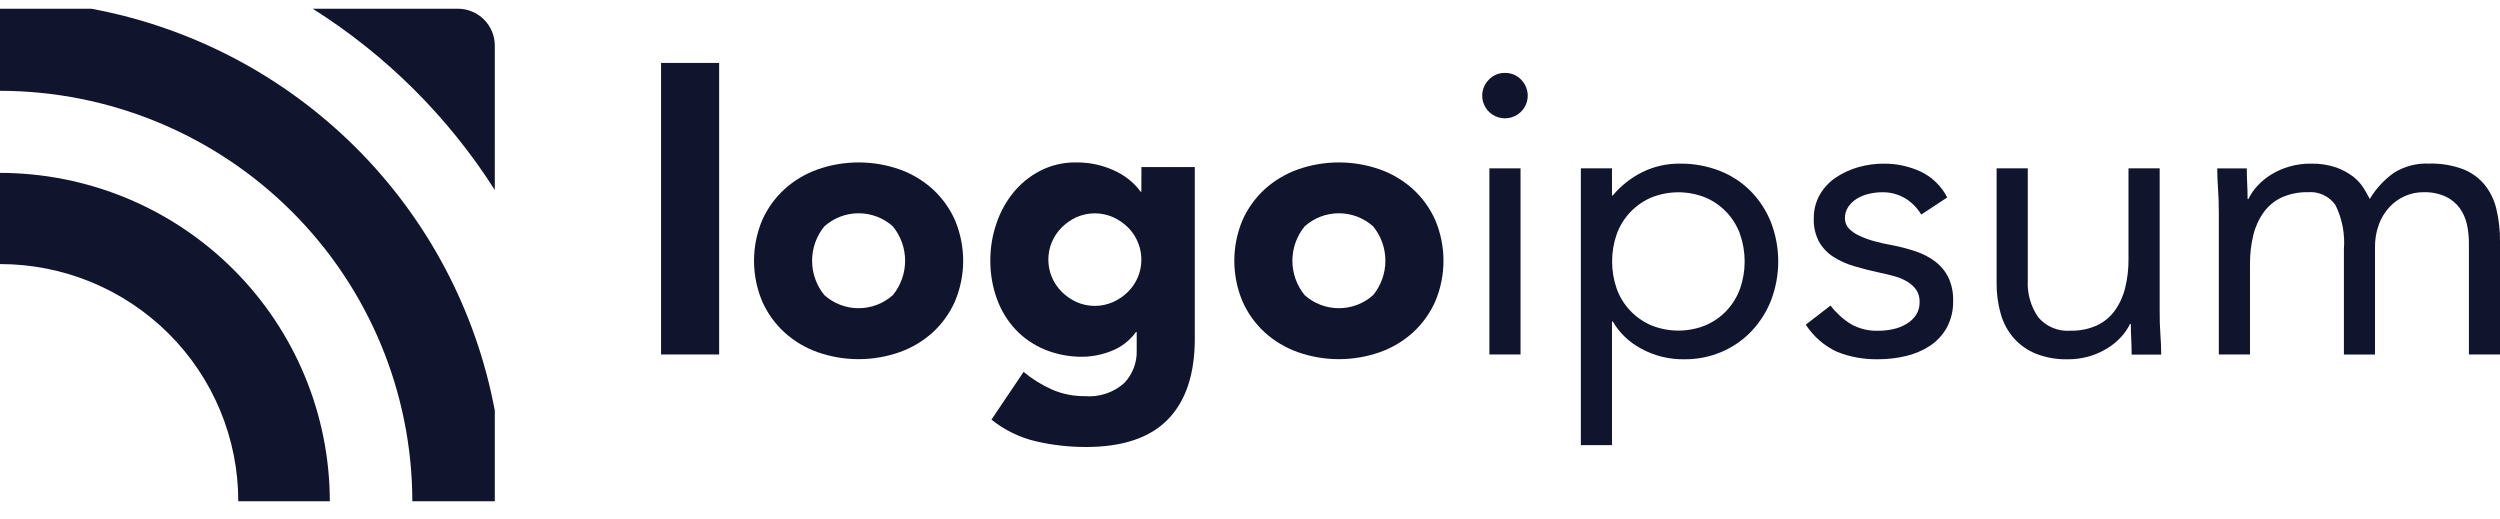
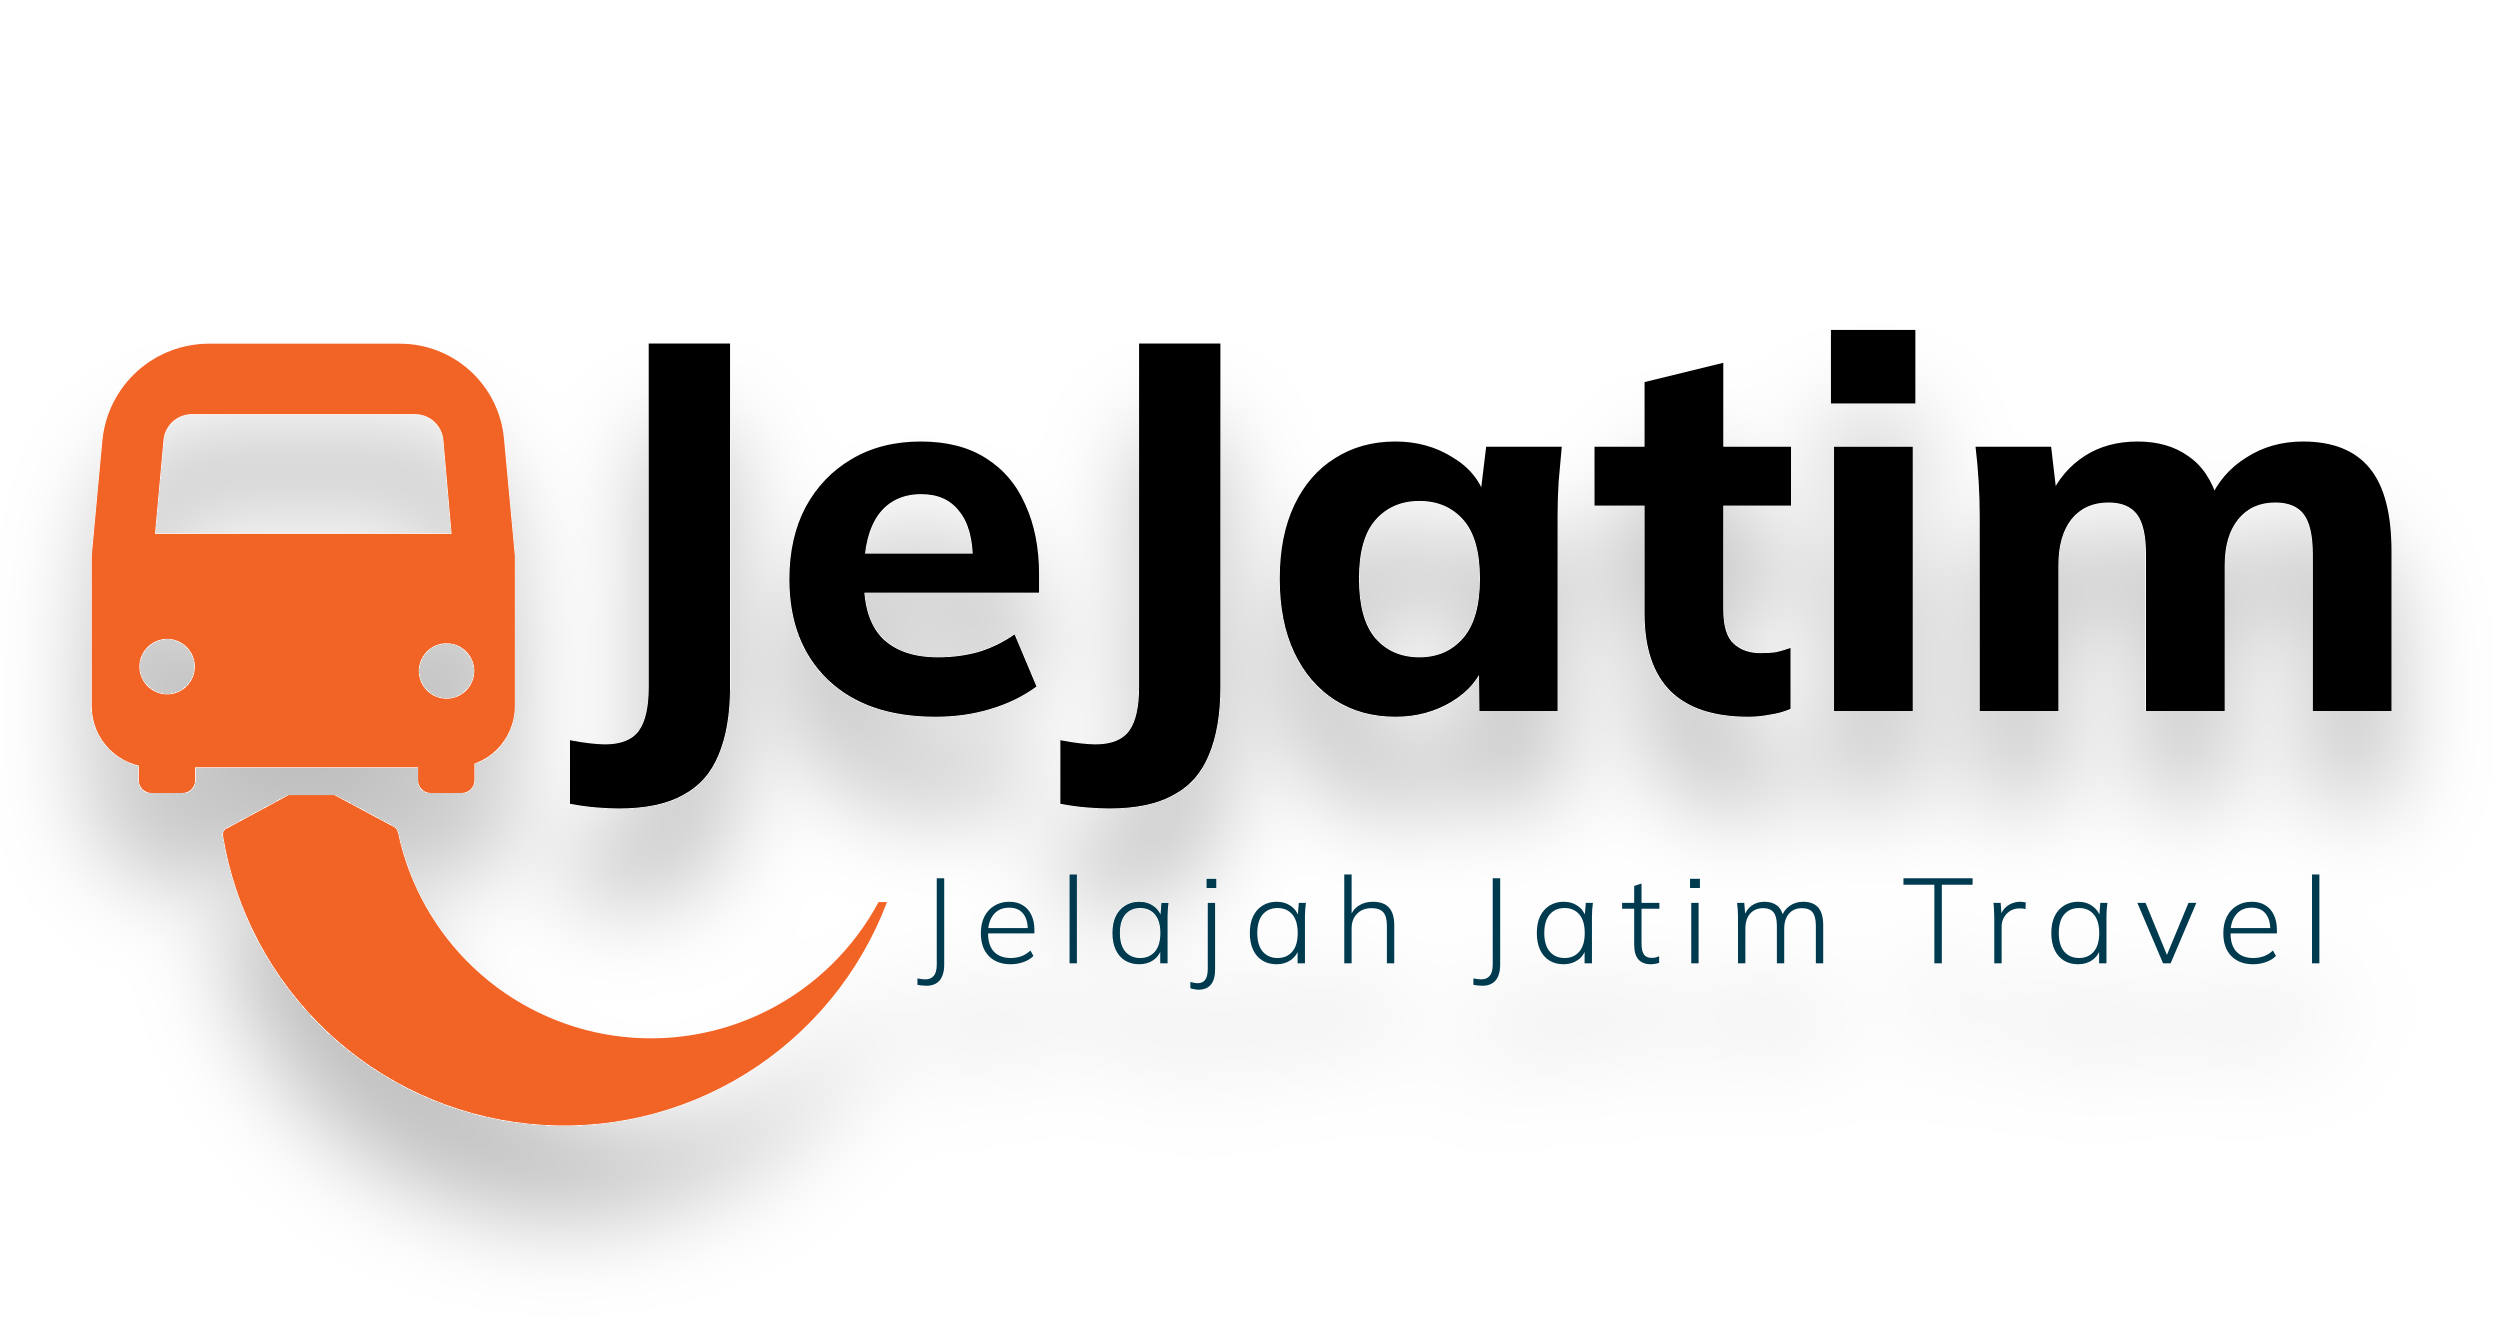
- <svg xmlns="http://www.w3.org/2000/svg" width="135" height="28" viewBox="0 0 135 28" fill="none">
-   <g id="Group">
-     <path id="Vector" d="M0 9.335V14.26C1.69 14.259 3.364 14.589 4.926 15.233C6.488 15.877 7.907 16.82 9.102 18.011C10.297 19.2 11.244 20.613 11.89 22.167C12.536 23.722 12.868 25.388 12.867 27.07H17.81C17.806 22.368 15.928 17.861 12.589 14.536C9.25 11.211 4.723 9.341 0 9.335H0Z" fill="#11142D" />
-     <path id="Vector_2" d="M24.72 0.47H16.886C20.849 2.97 24.207 6.313 26.719 10.257V2.459C26.718 1.931 26.508 1.425 26.133 1.052C25.758 0.679 25.25 0.47 24.72 0.47Z" fill="#11142D" />
-     <path id="Vector_3" d="M4.922 0.47H0V4.904C5.903 4.91 11.563 7.247 15.737 11.403C19.912 15.558 22.259 21.193 22.266 27.07H26.719V22.17C25.712 16.785 23.091 11.829 19.2 7.955C15.309 4.082 10.331 1.472 4.922 0.47Z" fill="#11142D" />
-     <path id="Vector_4" d="M38.834 3.398H35.697V19.141H38.834V3.398Z" fill="#11142D" />
-     <path id="Vector_5" d="M50.37 10.219C49.848 9.746 49.236 9.381 48.572 9.146C47.143 8.646 45.586 8.646 44.158 9.146C43.493 9.381 42.881 9.746 42.359 10.219C41.846 10.689 41.437 11.26 41.156 11.895C40.866 12.587 40.717 13.331 40.717 14.081C40.717 14.832 40.866 15.575 41.156 16.268C41.436 16.904 41.845 17.477 42.359 17.948C42.88 18.421 43.492 18.785 44.157 19.02C45.585 19.52 47.142 19.52 48.57 19.02C49.235 18.785 49.847 18.421 50.369 17.948C50.882 17.476 51.291 16.904 51.571 16.268C51.861 15.575 52.011 14.832 52.011 14.081C52.011 13.331 51.861 12.587 51.571 11.895C51.291 11.26 50.882 10.689 50.37 10.219ZM48.216 15.935C47.708 16.391 47.048 16.643 46.364 16.643C45.681 16.643 45.021 16.391 44.513 15.935C44.086 15.41 43.853 14.755 43.853 14.08C43.853 13.405 44.086 12.75 44.513 12.225C45.021 11.769 45.681 11.517 46.364 11.517C47.048 11.517 47.708 11.769 48.216 12.225C48.643 12.75 48.876 13.405 48.876 14.08C48.876 14.755 48.643 15.41 48.216 15.935Z" fill="#11142D" />
-     <path id="Vector_6" d="M61.633 10.354H61.594C61.449 10.151 61.28 9.966 61.092 9.802C60.863 9.601 60.611 9.43 60.339 9.291C59.654 8.941 58.892 8.763 58.122 8.771C57.446 8.759 56.778 8.913 56.177 9.219C55.616 9.508 55.121 9.909 54.723 10.396C54.316 10.898 54.005 11.47 53.802 12.082C53.587 12.714 53.478 13.376 53.478 14.042C53.47 14.758 53.591 15.469 53.834 16.142C54.054 16.757 54.398 17.32 54.844 17.799C55.288 18.267 55.827 18.635 56.425 18.88C57.075 19.144 57.773 19.275 58.475 19.265C58.994 19.256 59.508 19.154 59.991 18.963C60.532 18.759 61.002 18.4 61.34 17.932H61.382V18.912C61.394 19.239 61.34 19.565 61.223 19.871C61.106 20.176 60.929 20.456 60.702 20.692C60.414 20.946 60.078 21.139 59.713 21.259C59.348 21.379 58.962 21.425 58.579 21.392C57.971 21.399 57.369 21.278 56.812 21.038C56.257 20.791 55.74 20.469 55.274 20.081L53.538 22.66C54.248 23.229 55.077 23.631 55.965 23.837C56.843 24.038 57.741 24.139 58.642 24.138C60.622 24.138 62.096 23.642 63.065 22.649C64.034 21.657 64.519 20.203 64.519 18.287V9.021H61.637L61.633 10.354ZM61.445 14.966C61.321 15.263 61.139 15.532 60.911 15.758C60.678 15.989 60.406 16.176 60.106 16.31C59.795 16.447 59.458 16.518 59.118 16.518C58.777 16.518 58.441 16.447 58.129 16.31C57.834 16.174 57.565 15.987 57.334 15.758C57.105 15.53 56.923 15.259 56.798 14.96C56.674 14.662 56.61 14.342 56.61 14.019C56.61 13.696 56.674 13.376 56.798 13.078C56.923 12.78 57.105 12.509 57.334 12.28C57.565 12.051 57.834 11.864 58.129 11.728C58.441 11.591 58.777 11.52 59.118 11.52C59.458 11.52 59.795 11.591 60.106 11.728C60.406 11.863 60.678 12.05 60.911 12.28C61.256 12.626 61.491 13.065 61.586 13.543C61.681 14.021 61.632 14.516 61.445 14.966Z" fill="#11142D" />
-     <path id="Vector_7" d="M76.306 10.219C75.784 9.746 75.172 9.381 74.507 9.146C73.079 8.646 71.522 8.646 70.094 9.146C69.428 9.381 68.817 9.746 68.294 10.219C67.782 10.689 67.373 11.26 67.092 11.895C66.802 12.587 66.653 13.331 66.653 14.081C66.653 14.832 66.802 15.575 67.092 16.268C67.372 16.904 67.781 17.477 68.294 17.948C68.816 18.421 69.428 18.785 70.094 19.02C71.522 19.52 73.079 19.52 74.507 19.02C75.172 18.785 75.784 18.421 76.306 17.948C76.819 17.477 77.228 16.904 77.508 16.268C77.798 15.575 77.948 14.832 77.948 14.081C77.948 13.331 77.798 12.587 77.508 11.895C77.228 11.26 76.818 10.689 76.306 10.219ZM74.151 15.935C73.643 16.391 72.984 16.643 72.3 16.643C71.616 16.643 70.957 16.391 70.449 15.935C70.022 15.41 69.789 14.755 69.789 14.08C69.789 13.405 70.022 12.75 70.449 12.225C70.957 11.769 71.616 11.517 72.3 11.517C72.984 11.517 73.643 11.769 74.151 12.225C74.578 12.75 74.811 13.405 74.811 14.08C74.811 14.755 74.578 15.41 74.151 15.935Z" fill="#11142D" />
-     <path id="Vector_8" d="M82.109 9.091H80.427V19.141H82.109V9.091Z" fill="#11142D" />
-     <path id="Vector_9" d="M81.269 3.938C81.106 3.935 80.944 3.965 80.793 4.028C80.643 4.091 80.507 4.184 80.395 4.302C80.224 4.474 80.108 4.692 80.061 4.93C80.014 5.167 80.039 5.413 80.133 5.636C80.226 5.859 80.384 6.05 80.586 6.184C80.788 6.318 81.025 6.39 81.268 6.39C81.511 6.39 81.749 6.318 81.951 6.184C82.153 6.05 82.311 5.859 82.404 5.636C82.498 5.413 82.523 5.167 82.476 4.93C82.429 4.692 82.313 4.474 82.142 4.302C82.03 4.184 81.894 4.091 81.744 4.028C81.594 3.965 81.432 3.935 81.269 3.938Z" fill="#11142D" />
-     <path id="Vector_10" d="M94.555 10.34C94.082 9.859 93.513 9.482 92.884 9.233C92.194 8.962 91.458 8.828 90.716 8.836C90.018 8.828 89.327 8.983 88.699 9.288C88.081 9.594 87.533 10.025 87.092 10.554H87.047V9.091H85.366V24.038H87.047V17.36H87.09C87.447 17.972 87.967 18.474 88.594 18.81C89.321 19.215 90.144 19.419 90.977 19.401C91.659 19.405 92.334 19.27 92.962 19.003C93.567 18.747 94.114 18.371 94.568 17.897C95.029 17.413 95.392 16.844 95.636 16.223C96.154 14.867 96.154 13.369 95.636 12.013C95.39 11.39 95.023 10.821 94.555 10.34ZM93.962 15.59C93.805 16.027 93.56 16.428 93.241 16.768C92.922 17.107 92.537 17.378 92.109 17.563C91.163 17.949 90.102 17.949 89.156 17.563C88.728 17.378 88.342 17.107 88.023 16.767C87.704 16.427 87.458 16.026 87.301 15.588C86.971 14.635 86.971 13.6 87.301 12.648C87.458 12.21 87.704 11.808 88.023 11.468C88.342 11.129 88.728 10.858 89.156 10.672C90.102 10.287 91.163 10.287 92.109 10.672C92.538 10.858 92.924 11.129 93.243 11.468C93.562 11.808 93.807 12.21 93.964 12.648C94.294 13.6 94.294 14.635 93.964 15.588L93.962 15.59Z" fill="#11142D" />
-     <path id="Vector_11" d="M104.5 14.12C104.18 13.882 103.824 13.697 103.445 13.573C103.029 13.433 102.604 13.322 102.172 13.239C101.849 13.184 101.529 13.113 101.213 13.025C100.931 12.949 100.657 12.848 100.393 12.724C100.181 12.629 99.99 12.494 99.83 12.327C99.694 12.177 99.621 11.981 99.626 11.779C99.622 11.561 99.686 11.348 99.809 11.167C99.93 10.989 100.088 10.839 100.272 10.727C100.47 10.608 100.685 10.521 100.909 10.47C101.14 10.413 101.376 10.384 101.613 10.383C102.064 10.369 102.509 10.485 102.896 10.717C103.245 10.935 103.537 11.233 103.748 11.586L105.15 10.663C104.839 10.052 104.335 9.561 103.715 9.266C103.09 8.977 102.409 8.831 101.72 8.837C101.253 8.836 100.788 8.901 100.34 9.03C99.91 9.152 99.502 9.341 99.131 9.59C98.777 9.829 98.482 10.144 98.269 10.514C98.048 10.907 97.936 11.351 97.945 11.802C97.927 12.242 98.028 12.68 98.236 13.069C98.426 13.395 98.691 13.671 99.01 13.874C99.361 14.095 99.742 14.265 100.142 14.379C100.573 14.508 101.026 14.622 101.501 14.723C101.775 14.78 102.041 14.845 102.299 14.916C102.541 14.981 102.774 15.078 102.989 15.206C103.179 15.318 103.345 15.468 103.474 15.646C103.604 15.843 103.668 16.076 103.658 16.312C103.666 16.559 103.598 16.803 103.464 17.012C103.33 17.209 103.153 17.374 102.946 17.495C102.723 17.627 102.479 17.722 102.224 17.775C101.965 17.831 101.701 17.86 101.436 17.861C100.912 17.881 100.393 17.754 99.937 17.495C99.518 17.23 99.149 16.893 98.848 16.5L97.512 17.531C97.925 18.171 98.513 18.68 99.205 19.001C99.915 19.282 100.674 19.417 101.438 19.399C101.935 19.399 102.43 19.342 102.914 19.227C103.374 19.121 103.812 18.936 104.209 18.68C104.587 18.43 104.9 18.094 105.123 17.7C105.364 17.253 105.483 16.75 105.469 16.242C105.482 15.806 105.394 15.373 105.21 14.976C105.043 14.64 104.799 14.347 104.5 14.12Z" fill="#11142D" />
-     <path id="Vector_12" d="M116.622 16.758V9.091H114.939V13.991C114.944 14.52 114.883 15.046 114.755 15.559C114.648 15.999 114.457 16.414 114.193 16.783C113.942 17.125 113.608 17.399 113.222 17.577C112.778 17.774 112.295 17.869 111.809 17.857C111.481 17.884 111.15 17.831 110.846 17.704C110.542 17.577 110.273 17.379 110.062 17.127C109.658 16.542 109.46 15.839 109.5 15.13V9.091H107.817V15.297C107.812 15.86 107.888 16.42 108.043 16.961C108.179 17.441 108.419 17.885 108.747 18.261C109.075 18.629 109.484 18.917 109.942 19.101C110.488 19.313 111.071 19.416 111.657 19.402C112.051 19.405 112.444 19.351 112.822 19.241C113.163 19.142 113.49 18.997 113.792 18.811C114.067 18.643 114.318 18.437 114.536 18.2C114.733 17.989 114.896 17.75 115.022 17.491H115.065C115.065 17.777 115.072 18.058 115.087 18.331C115.101 18.604 115.108 18.876 115.108 19.147H116.705C116.705 18.817 116.69 18.452 116.661 18.051C116.632 17.651 116.619 17.22 116.622 16.758Z" fill="#11142D" />
-     <path id="Vector_13" d="M134.806 11.293C134.694 10.806 134.473 10.352 134.159 9.963C133.842 9.586 133.434 9.297 132.973 9.123C132.392 8.914 131.777 8.816 131.161 8.833C130.491 8.804 129.828 8.98 129.262 9.338C128.738 9.712 128.297 10.191 127.968 10.745C127.882 10.572 127.771 10.375 127.634 10.154C127.481 9.914 127.288 9.704 127.062 9.531C126.785 9.321 126.476 9.156 126.148 9.041C125.707 8.893 125.243 8.824 124.778 8.836C124.384 8.833 123.991 8.888 123.613 8.998C123.272 9.097 122.945 9.241 122.642 9.427C122.367 9.596 122.117 9.802 121.898 10.039C121.702 10.25 121.538 10.489 121.413 10.748H121.37C121.37 10.461 121.363 10.182 121.348 9.908C121.334 9.634 121.327 9.364 121.327 9.092H119.731C119.731 9.422 119.745 9.787 119.773 10.187C119.802 10.588 119.816 11.017 119.816 11.476V19.142H121.5V14.246C121.495 13.717 121.557 13.19 121.684 12.677C121.791 12.237 121.982 11.822 122.246 11.454C122.496 11.111 122.83 10.837 123.217 10.659C123.661 10.463 124.144 10.367 124.63 10.379C124.918 10.355 125.207 10.406 125.469 10.53C125.73 10.652 125.954 10.842 126.118 11.079C126.479 11.816 126.636 12.635 126.571 13.452V19.143H128.25V13.343C128.245 12.93 128.315 12.519 128.456 12.13C128.58 11.785 128.771 11.468 129.018 11.196C129.251 10.941 129.534 10.737 129.849 10.595C130.167 10.451 130.513 10.378 130.862 10.38C131.278 10.365 131.691 10.445 132.07 10.616C132.369 10.759 132.628 10.973 132.825 11.239C133.014 11.503 133.147 11.802 133.214 12.119C133.286 12.451 133.322 12.789 133.321 13.129V19.142H135V13.043C135.007 12.454 134.941 11.866 134.806 11.293Z" fill="#11142D" />
+ <svg xmlns="http://www.w3.org/2000/svg" width="109" height="58" viewBox="0 0 109 58" fill="none">
+   <g filter="url(#filter0_d_419_1060)">
+     <path d="M26.988 35.25C26.716 35.25 26.39 35.235 26.011 35.205C25.632 35.174 25.246 35.121 24.852 35.046V32.273C25.155 32.333 25.443 32.379 25.716 32.409C25.988 32.439 26.208 32.455 26.375 32.455C27.072 32.455 27.564 32.258 27.852 31.864C28.14 31.47 28.284 30.833 28.284 29.954V14.977H31.83V29.954C31.83 31.136 31.663 32.121 31.33 32.909C31.011 33.697 30.496 34.28 29.784 34.659C29.087 35.053 28.155 35.25 26.988 35.25ZM40.781 31.25C38.781 31.25 37.221 30.712 36.099 29.636C34.978 28.561 34.417 27.098 34.417 25.25C34.417 24.053 34.652 23.007 35.122 22.113C35.607 21.219 36.274 20.522 37.122 20.022C37.986 19.507 38.993 19.25 40.145 19.25C41.281 19.25 42.228 19.492 42.986 19.977C43.759 20.462 44.334 21.144 44.713 22.022C45.107 22.886 45.304 23.894 45.304 25.045V25.841H37.236V24.136H42.804L42.418 24.454C42.418 23.5 42.221 22.78 41.827 22.295C41.448 21.795 40.895 21.545 40.168 21.545C39.365 21.545 38.743 21.841 38.304 22.431C37.88 23.022 37.668 23.871 37.668 24.977V25.341C37.668 26.462 37.94 27.295 38.486 27.841C39.046 28.386 39.849 28.659 40.895 28.659C41.516 28.659 42.1 28.583 42.645 28.432C43.206 28.265 43.736 28.008 44.236 27.659L45.191 29.932C44.615 30.356 43.948 30.682 43.191 30.909C42.448 31.136 41.645 31.25 40.781 31.25ZM48.368 35.25C48.095 35.25 47.77 35.235 47.391 35.205C47.012 35.174 46.626 35.121 46.232 35.046V32.273C46.535 32.333 46.823 32.379 47.095 32.409C47.368 32.439 47.588 32.455 47.754 32.455C48.451 32.455 48.944 32.258 49.232 31.864C49.52 31.47 49.664 30.833 49.664 29.954V14.977H53.209V29.954C53.209 31.136 53.042 32.121 52.709 32.909C52.391 33.697 51.876 34.28 51.164 34.659C50.467 35.053 49.535 35.25 48.368 35.25ZM60.843 31.25C59.843 31.25 58.964 31.008 58.206 30.523C57.449 30.038 56.858 29.348 56.433 28.454C56.009 27.561 55.797 26.485 55.797 25.227C55.797 23.985 56.009 22.916 56.433 22.022C56.858 21.128 57.449 20.447 58.206 19.977C58.964 19.492 59.843 19.25 60.843 19.25C61.767 19.25 62.593 19.477 63.32 19.931C64.062 20.371 64.547 20.969 64.775 21.727H64.525L64.797 19.477H68.093C68.047 19.977 68.002 20.484 67.957 21C67.926 21.5 67.911 21.992 67.911 22.477V31H64.502L64.479 28.841H64.752C64.509 29.568 64.025 30.151 63.297 30.591C62.57 31.03 61.752 31.25 60.843 31.25ZM61.888 28.659C62.676 28.659 63.312 28.379 63.797 27.818C64.282 27.257 64.525 26.394 64.525 25.227C64.525 24.06 64.282 23.204 63.797 22.659C63.312 22.113 62.676 21.841 61.888 21.841C61.1 21.841 60.464 22.113 59.979 22.659C59.494 23.204 59.252 24.06 59.252 25.227C59.252 26.394 59.486 27.257 59.956 27.818C60.441 28.379 61.085 28.659 61.888 28.659ZM76.226 31.25C74.726 31.25 73.597 30.879 72.839 30.136C72.082 29.379 71.703 28.25 71.703 26.75V22.045H69.521V19.477H71.703V16.659L75.135 15.818V19.477H78.09V22.045H75.135V26.568C75.135 27.295 75.286 27.795 75.59 28.068C75.892 28.341 76.279 28.477 76.749 28.477C77.037 28.477 77.271 28.462 77.453 28.432C77.65 28.386 77.855 28.326 78.067 28.25V30.909C77.779 31.03 77.476 31.114 77.158 31.159C76.84 31.22 76.529 31.25 76.226 31.25ZM79.964 31V19.477H83.396V31H79.964ZM79.828 17.59V14.386H83.51V17.59H79.828ZM86.315 31V22.477C86.315 21.992 86.3 21.5 86.269 21C86.239 20.484 86.194 19.977 86.133 19.477H89.429L89.679 21.613H89.406C89.739 20.886 90.232 20.31 90.883 19.886C91.535 19.462 92.308 19.25 93.201 19.25C94.08 19.25 94.815 19.462 95.406 19.886C96.012 20.295 96.444 20.939 96.702 21.818H96.338C96.671 21.03 97.202 20.409 97.929 19.954C98.656 19.484 99.482 19.25 100.406 19.25C101.709 19.25 102.679 19.636 103.315 20.409C103.952 21.181 104.27 22.394 104.27 24.045V31H100.838V24.159C100.838 23.356 100.709 22.78 100.452 22.431C100.194 22.083 99.778 21.909 99.202 21.909C98.52 21.909 97.982 22.151 97.588 22.636C97.194 23.121 96.997 23.788 96.997 24.636V31H93.565V24.159C93.565 23.356 93.436 22.78 93.179 22.431C92.921 22.083 92.504 21.909 91.929 21.909C91.247 21.909 90.709 22.151 90.315 22.636C89.936 23.121 89.747 23.788 89.747 24.636V31H86.315Z" fill="black" />
+     <path d="M40.395 42.979C40.335 42.979 40.272 42.975 40.205 42.968C40.142 42.965 40.074 42.954 40 42.937V42.658C40.067 42.672 40.128 42.682 40.184 42.689C40.24 42.696 40.293 42.7 40.342 42.7C40.503 42.7 40.626 42.649 40.71 42.547C40.798 42.446 40.842 42.284 40.842 42.063V38.291H41.168V42.068C41.168 42.261 41.138 42.426 41.079 42.563C41.023 42.7 40.937 42.803 40.821 42.873C40.709 42.944 40.566 42.979 40.395 42.979ZM44.064 42.042C43.664 42.042 43.347 41.923 43.112 41.684C42.88 41.446 42.765 41.114 42.765 40.69C42.765 40.409 42.816 40.167 42.917 39.964C43.022 39.76 43.168 39.602 43.354 39.49C43.54 39.374 43.755 39.317 44.001 39.317C44.236 39.317 44.434 39.367 44.596 39.469C44.757 39.568 44.882 39.709 44.969 39.895C45.057 40.078 45.101 40.295 45.101 40.548V40.695H42.996V40.464H44.901L44.811 40.532C44.811 40.234 44.743 40.001 44.606 39.832C44.469 39.66 44.266 39.575 43.996 39.575C43.708 39.575 43.484 39.675 43.322 39.874C43.161 40.071 43.08 40.332 43.08 40.658V40.695C43.08 41.046 43.166 41.312 43.338 41.495C43.514 41.677 43.757 41.769 44.069 41.769C44.231 41.769 44.382 41.744 44.522 41.695C44.662 41.646 44.797 41.562 44.927 41.442L45.059 41.679C44.946 41.795 44.801 41.884 44.622 41.947C44.443 42.011 44.257 42.042 44.064 42.042ZM46.632 42V38.128H46.953V42H46.632ZM49.67 42.042C49.432 42.042 49.225 41.988 49.049 41.879C48.874 41.77 48.739 41.614 48.644 41.411C48.55 41.207 48.502 40.964 48.502 40.679C48.502 40.395 48.55 40.153 48.644 39.953C48.742 39.75 48.879 39.594 49.055 39.485C49.23 39.373 49.435 39.317 49.67 39.317C49.912 39.317 50.121 39.38 50.296 39.506C50.475 39.632 50.593 39.804 50.649 40.022H50.586L50.638 39.364H50.949C50.938 39.466 50.928 39.566 50.917 39.664C50.91 39.762 50.907 39.859 50.907 39.953V42H50.586V41.342H50.644C50.587 41.56 50.47 41.732 50.291 41.858C50.116 41.981 49.909 42.042 49.67 42.042ZM49.712 41.769C49.983 41.769 50.196 41.675 50.354 41.49C50.512 41.304 50.591 41.034 50.591 40.679C50.591 40.325 50.512 40.055 50.354 39.869C50.196 39.683 49.983 39.59 49.712 39.59C49.442 39.59 49.227 39.683 49.065 39.869C48.907 40.055 48.828 40.325 48.828 40.679C48.828 41.034 48.907 41.304 49.065 41.49C49.227 41.675 49.442 41.769 49.712 41.769ZM52.242 43.152C52.2 43.152 52.144 43.145 52.074 43.131C52.004 43.121 51.946 43.107 51.9 43.089V42.81C51.942 42.824 51.993 42.837 52.053 42.847C52.109 42.861 52.16 42.868 52.205 42.868C52.363 42.868 52.477 42.817 52.547 42.716C52.621 42.617 52.658 42.458 52.658 42.237V39.364H52.979V42.279C52.979 42.566 52.917 42.784 52.795 42.931C52.672 43.079 52.488 43.152 52.242 43.152ZM52.605 38.717V38.317H53.031V38.717H52.605ZM55.66 42.042C55.421 42.042 55.214 41.988 55.039 41.879C54.864 41.77 54.728 41.614 54.634 41.411C54.539 41.207 54.492 40.964 54.492 40.679C54.492 40.395 54.539 40.153 54.634 39.953C54.732 39.75 54.869 39.594 55.044 39.485C55.219 39.373 55.425 39.317 55.66 39.317C55.902 39.317 56.11 39.38 56.286 39.506C56.465 39.632 56.582 39.804 56.638 40.022H56.575L56.628 39.364H56.938C56.928 39.466 56.917 39.566 56.907 39.664C56.9 39.762 56.896 39.859 56.896 39.953V42H56.575V41.342H56.633C56.577 41.56 56.459 41.732 56.281 41.858C56.105 41.981 55.898 42.042 55.66 42.042ZM55.702 41.769C55.972 41.769 56.186 41.675 56.344 41.49C56.502 41.304 56.58 41.034 56.58 40.679C56.58 40.325 56.502 40.055 56.344 39.869C56.186 39.683 55.972 39.59 55.702 39.59C55.432 39.59 55.216 39.683 55.055 39.869C54.897 40.055 54.818 40.325 54.818 40.679C54.818 41.034 54.897 41.304 55.055 41.49C55.216 41.675 55.432 41.769 55.702 41.769ZM58.61 42V38.128H58.931V39.974H58.868C58.942 39.76 59.066 39.597 59.242 39.485C59.417 39.373 59.621 39.317 59.852 39.317C60.171 39.317 60.406 39.401 60.557 39.569C60.712 39.738 60.789 39.99 60.789 40.327V42H60.468V40.353C60.468 40.087 60.415 39.894 60.31 39.774C60.205 39.655 60.036 39.596 59.805 39.596C59.542 39.596 59.33 39.676 59.168 39.838C59.01 39.999 58.931 40.213 58.931 40.479V42H58.61ZM64.635 42.979C64.575 42.979 64.512 42.975 64.445 42.968C64.382 42.965 64.314 42.954 64.24 42.937V42.658C64.307 42.672 64.368 42.682 64.424 42.689C64.48 42.696 64.533 42.7 64.582 42.7C64.743 42.7 64.866 42.649 64.95 42.547C65.038 42.446 65.082 42.284 65.082 42.063V38.291H65.408V42.068C65.408 42.261 65.378 42.426 65.319 42.563C65.263 42.7 65.177 42.803 65.061 42.873C64.949 42.944 64.807 42.979 64.635 42.979ZM68.173 42.042C67.934 42.042 67.727 41.988 67.552 41.879C67.377 41.77 67.242 41.614 67.147 41.411C67.052 41.207 67.005 40.964 67.005 40.679C67.005 40.395 67.052 40.153 67.147 39.953C67.245 39.75 67.382 39.594 67.557 39.485C67.733 39.373 67.938 39.317 68.173 39.317C68.415 39.317 68.624 39.38 68.799 39.506C68.978 39.632 69.095 39.804 69.151 40.022H69.088L69.141 39.364H69.451C69.441 39.466 69.43 39.566 69.42 39.664C69.413 39.762 69.409 39.859 69.409 39.953V42H69.088V41.342H69.146C69.09 41.56 68.973 41.732 68.794 41.858C68.618 41.981 68.411 42.042 68.173 42.042ZM68.215 41.769C68.485 41.769 68.699 41.675 68.857 41.49C69.015 41.304 69.094 41.034 69.094 40.679C69.094 40.325 69.015 40.055 68.857 39.869C68.699 39.683 68.485 39.59 68.215 39.59C67.945 39.59 67.729 39.683 67.568 39.869C67.41 40.055 67.331 40.325 67.331 40.679C67.331 41.034 67.41 41.304 67.568 41.49C67.729 41.675 67.945 41.769 68.215 41.769ZM71.976 42.042C71.741 42.042 71.56 41.972 71.434 41.832C71.311 41.691 71.25 41.476 71.25 41.184V39.622H70.724V39.364H71.25V38.627L71.571 38.522V39.364H72.349V39.622H71.571V41.137C71.571 41.358 71.606 41.518 71.676 41.616C71.746 41.714 71.858 41.763 72.013 41.763C72.083 41.763 72.144 41.756 72.197 41.742C72.253 41.728 72.3 41.712 72.339 41.695V41.979C72.297 41.996 72.243 42.011 72.176 42.021C72.109 42.035 72.043 42.042 71.976 42.042ZM73.738 42V39.364H74.059V42H73.738ZM73.685 38.717V38.317H74.117V38.717H73.685ZM75.777 42V39.953C75.777 39.859 75.773 39.762 75.766 39.664C75.76 39.566 75.749 39.466 75.735 39.364H76.051L76.098 39.969H76.035C76.102 39.762 76.212 39.602 76.366 39.49C76.521 39.374 76.708 39.317 76.929 39.317C77.154 39.317 77.336 39.371 77.477 39.48C77.617 39.589 77.71 39.757 77.755 39.985H77.676C77.74 39.781 77.855 39.62 78.024 39.501C78.192 39.378 78.39 39.317 78.618 39.317C78.906 39.317 79.123 39.399 79.271 39.564C79.418 39.729 79.492 39.987 79.492 40.337V42H79.171V40.358C79.171 40.092 79.123 39.899 79.029 39.78C78.934 39.657 78.779 39.596 78.566 39.596C78.327 39.596 78.138 39.676 77.997 39.838C77.861 39.999 77.792 40.216 77.792 40.49V42H77.471V40.358C77.471 40.092 77.424 39.899 77.329 39.78C77.234 39.657 77.082 39.596 76.871 39.596C76.633 39.596 76.444 39.676 76.303 39.838C76.166 39.999 76.098 40.216 76.098 40.49V42H75.777ZM84.338 42V38.575H82.99V38.291H86.005V38.575H84.664V42H84.338ZM86.95 42V39.98C86.95 39.878 86.946 39.776 86.939 39.675C86.936 39.569 86.927 39.466 86.913 39.364H87.229L87.271 39.969L87.208 39.974C87.243 39.827 87.306 39.706 87.397 39.611C87.488 39.513 87.594 39.439 87.713 39.39C87.832 39.341 87.955 39.317 88.081 39.317C88.127 39.317 88.169 39.32 88.207 39.327C88.249 39.331 88.288 39.338 88.323 39.348L88.312 39.638C88.27 39.624 88.228 39.615 88.186 39.611C88.144 39.608 88.099 39.606 88.049 39.606C87.892 39.606 87.753 39.645 87.634 39.722C87.518 39.799 87.429 39.897 87.365 40.016C87.302 40.136 87.271 40.257 87.271 40.38V42H86.95ZM90.605 42.042C90.367 42.042 90.16 41.988 89.984 41.879C89.809 41.77 89.674 41.614 89.579 41.411C89.484 41.207 89.437 40.964 89.437 40.679C89.437 40.395 89.484 40.153 89.579 39.953C89.677 39.75 89.814 39.594 89.99 39.485C90.165 39.373 90.37 39.317 90.605 39.317C90.847 39.317 91.056 39.38 91.231 39.506C91.41 39.632 91.528 39.804 91.584 40.022H91.521L91.573 39.364H91.884C91.873 39.466 91.863 39.566 91.852 39.664C91.845 39.762 91.842 39.859 91.842 39.953V42H91.521V41.342H91.579C91.522 41.56 91.405 41.732 91.226 41.858C91.051 41.981 90.844 42.042 90.605 42.042ZM90.647 41.769C90.917 41.769 91.131 41.675 91.289 41.49C91.447 41.304 91.526 41.034 91.526 40.679C91.526 40.325 91.447 40.055 91.289 39.869C91.131 39.683 90.917 39.59 90.647 39.59C90.377 39.59 90.162 39.683 90 39.869C89.842 40.055 89.763 40.325 89.763 40.679C89.763 41.034 89.842 41.304 90 41.49C90.162 41.675 90.377 41.769 90.647 41.769ZM94.309 42L93.188 39.364H93.546L94.546 41.8H94.409L95.419 39.364H95.761L94.64 42H94.309ZM98.237 42.042C97.837 42.042 97.519 41.923 97.284 41.684C97.053 41.446 96.937 41.114 96.937 40.69C96.937 40.409 96.988 40.167 97.09 39.964C97.195 39.76 97.341 39.602 97.526 39.49C97.712 39.374 97.928 39.317 98.174 39.317C98.409 39.317 98.607 39.367 98.768 39.469C98.93 39.568 99.054 39.709 99.142 39.895C99.229 40.078 99.273 40.295 99.273 40.548V40.695H97.169V40.464H99.073L98.984 40.532C98.984 40.234 98.915 40.001 98.779 39.832C98.642 39.66 98.438 39.575 98.168 39.575C97.881 39.575 97.656 39.675 97.495 39.874C97.334 40.071 97.253 40.332 97.253 40.658V40.695C97.253 41.046 97.339 41.312 97.511 41.495C97.686 41.677 97.93 41.769 98.242 41.769C98.403 41.769 98.554 41.744 98.695 41.695C98.835 41.646 98.97 41.562 99.1 41.442L99.231 41.679C99.119 41.795 98.973 41.884 98.794 41.947C98.615 42.011 98.43 42.042 98.237 42.042ZM100.804 42V38.128H101.125V42H100.804Z" fill="#003A4F" />
+     <path fill-rule="evenodd" clip-rule="evenodd" d="M17.35 36.282C17.821 38.55 18.977 40.618 20.661 42.205C22.345 43.792 24.476 44.822 26.764 45.155C29.052 45.487 31.387 45.107 33.452 44.065C35.517 43.023 37.212 41.369 38.306 39.329H38.674C37.498 42.438 35.331 45.07 32.509 46.818C29.687 48.566 26.367 49.332 23.066 48.996C19.765 48.661 16.667 47.243 14.253 44.963C11.839 42.682 10.243 39.667 9.715 36.386C9.72 36.3 9.758 36.22 9.82 36.161L12.586 34.666H14.582L17.243 36.094C17.303 36.154 17.339 36.233 17.343 36.318V36.271L17.35 36.282Z" fill="#F26326" />
+     <path d="M22.447 24.228L21.973 19.125C21.869 17.993 21.346 16.941 20.507 16.175C19.667 15.409 18.572 14.985 17.435 14.985H9.108C7.945 14.985 6.824 15.42 5.965 16.203C5.106 16.987 4.57 18.063 4.463 19.221L4 24.228C4 24.308 4 24.392 4 24.472V30.788C4 31.138 4.068 31.484 4.202 31.807C4.336 32.131 4.532 32.425 4.779 32.672C5.026 32.919 5.32 33.116 5.643 33.25C5.966 33.384 6.312 33.453 6.662 33.453H19.793C20.498 33.45 21.173 33.169 21.671 32.669C22.168 32.17 22.448 31.493 22.447 30.788V24.472C22.447 24.392 22.447 24.308 22.447 24.228ZM7.128 19.193C7.155 18.882 7.297 18.594 7.526 18.383C7.755 18.172 8.055 18.056 8.366 18.055H18.093C18.405 18.056 18.705 18.172 18.934 18.383C19.163 18.594 19.305 18.882 19.332 19.193L19.689 23.278H6.758L7.128 19.193ZM7.287 30.275C7.047 30.275 6.813 30.204 6.614 30.071C6.415 29.938 6.26 29.749 6.168 29.528C6.077 29.306 6.053 29.063 6.1 28.828C6.147 28.593 6.262 28.378 6.432 28.209C6.601 28.04 6.817 27.925 7.052 27.878C7.287 27.832 7.53 27.856 7.751 27.948C7.972 28.04 8.161 28.196 8.294 28.395C8.427 28.594 8.497 28.828 8.497 29.068C8.496 29.228 8.464 29.386 8.402 29.533C8.341 29.68 8.25 29.814 8.137 29.926C8.023 30.039 7.888 30.127 7.74 30.187C7.592 30.247 7.433 30.277 7.274 30.275H7.287ZM19.47 30.465C19.231 30.465 18.997 30.394 18.798 30.261C18.599 30.128 18.444 29.939 18.352 29.718C18.261 29.497 18.236 29.254 18.283 29.019C18.33 28.784 18.445 28.569 18.614 28.4C18.784 28.23 18.999 28.115 19.234 28.068C19.469 28.022 19.712 28.046 19.933 28.137C20.154 28.229 20.343 28.384 20.476 28.583C20.609 28.782 20.68 29.016 20.68 29.255C20.68 29.415 20.648 29.574 20.587 29.721C20.525 29.869 20.435 30.003 20.321 30.116C20.207 30.228 20.072 30.317 19.924 30.377C19.776 30.437 19.617 30.467 19.457 30.465H19.47Z" fill="#F26326" />
+     <path d="M6.053 34.02C6.053 34.167 6.111 34.308 6.215 34.412C6.319 34.516 6.46 34.574 6.607 34.574H7.952C8.099 34.574 8.24 34.516 8.344 34.412C8.448 34.308 8.507 34.167 8.507 34.02V32.12H6.053V34.02Z" fill="#F26326" />
+     <path d="M18.229 34.02C18.229 34.093 18.243 34.165 18.271 34.233C18.299 34.3 18.34 34.361 18.392 34.413C18.444 34.464 18.505 34.505 18.573 34.533C18.64 34.56 18.712 34.575 18.785 34.574H20.131C20.278 34.574 20.419 34.516 20.523 34.412C20.627 34.308 20.685 34.167 20.685 34.02V32.12H18.229V34.02Z" fill="#F26326" />
  </g>
+   <defs>
+     <filter id="filter0_d_419_1060" x="-4" y="0" width="115" height="64" filterUnits="userSpaceOnUse" color-interpolation-filters="sRGB">
+       <feFlood flood-opacity="0" result="BackgroundImageFix" />
+       <feColorMatrix in="SourceAlpha" type="matrix" values="0 0 0 0 0 0 0 0 0 0 0 0 0 0 0 0 0 0 127 0" result="hardAlpha" />
+       <feOffset dy="4" />
+       <feGaussianBlur stdDeviation="2" />
+       <feComposite in2="hardAlpha" operator="out" />
+       <feColorMatrix type="matrix" values="0 0 0 0 0 0 0 0 0 0 0 0 0 0 0 0 0 0 0.25 0" />
+       <feBlend mode="normal" in2="BackgroundImageFix" result="effect1_dropShadow_419_1060" />
+       <feBlend mode="normal" in="SourceGraphic" in2="effect1_dropShadow_419_1060" result="shape" />
+     </filter>
+   </defs>
</svg>
